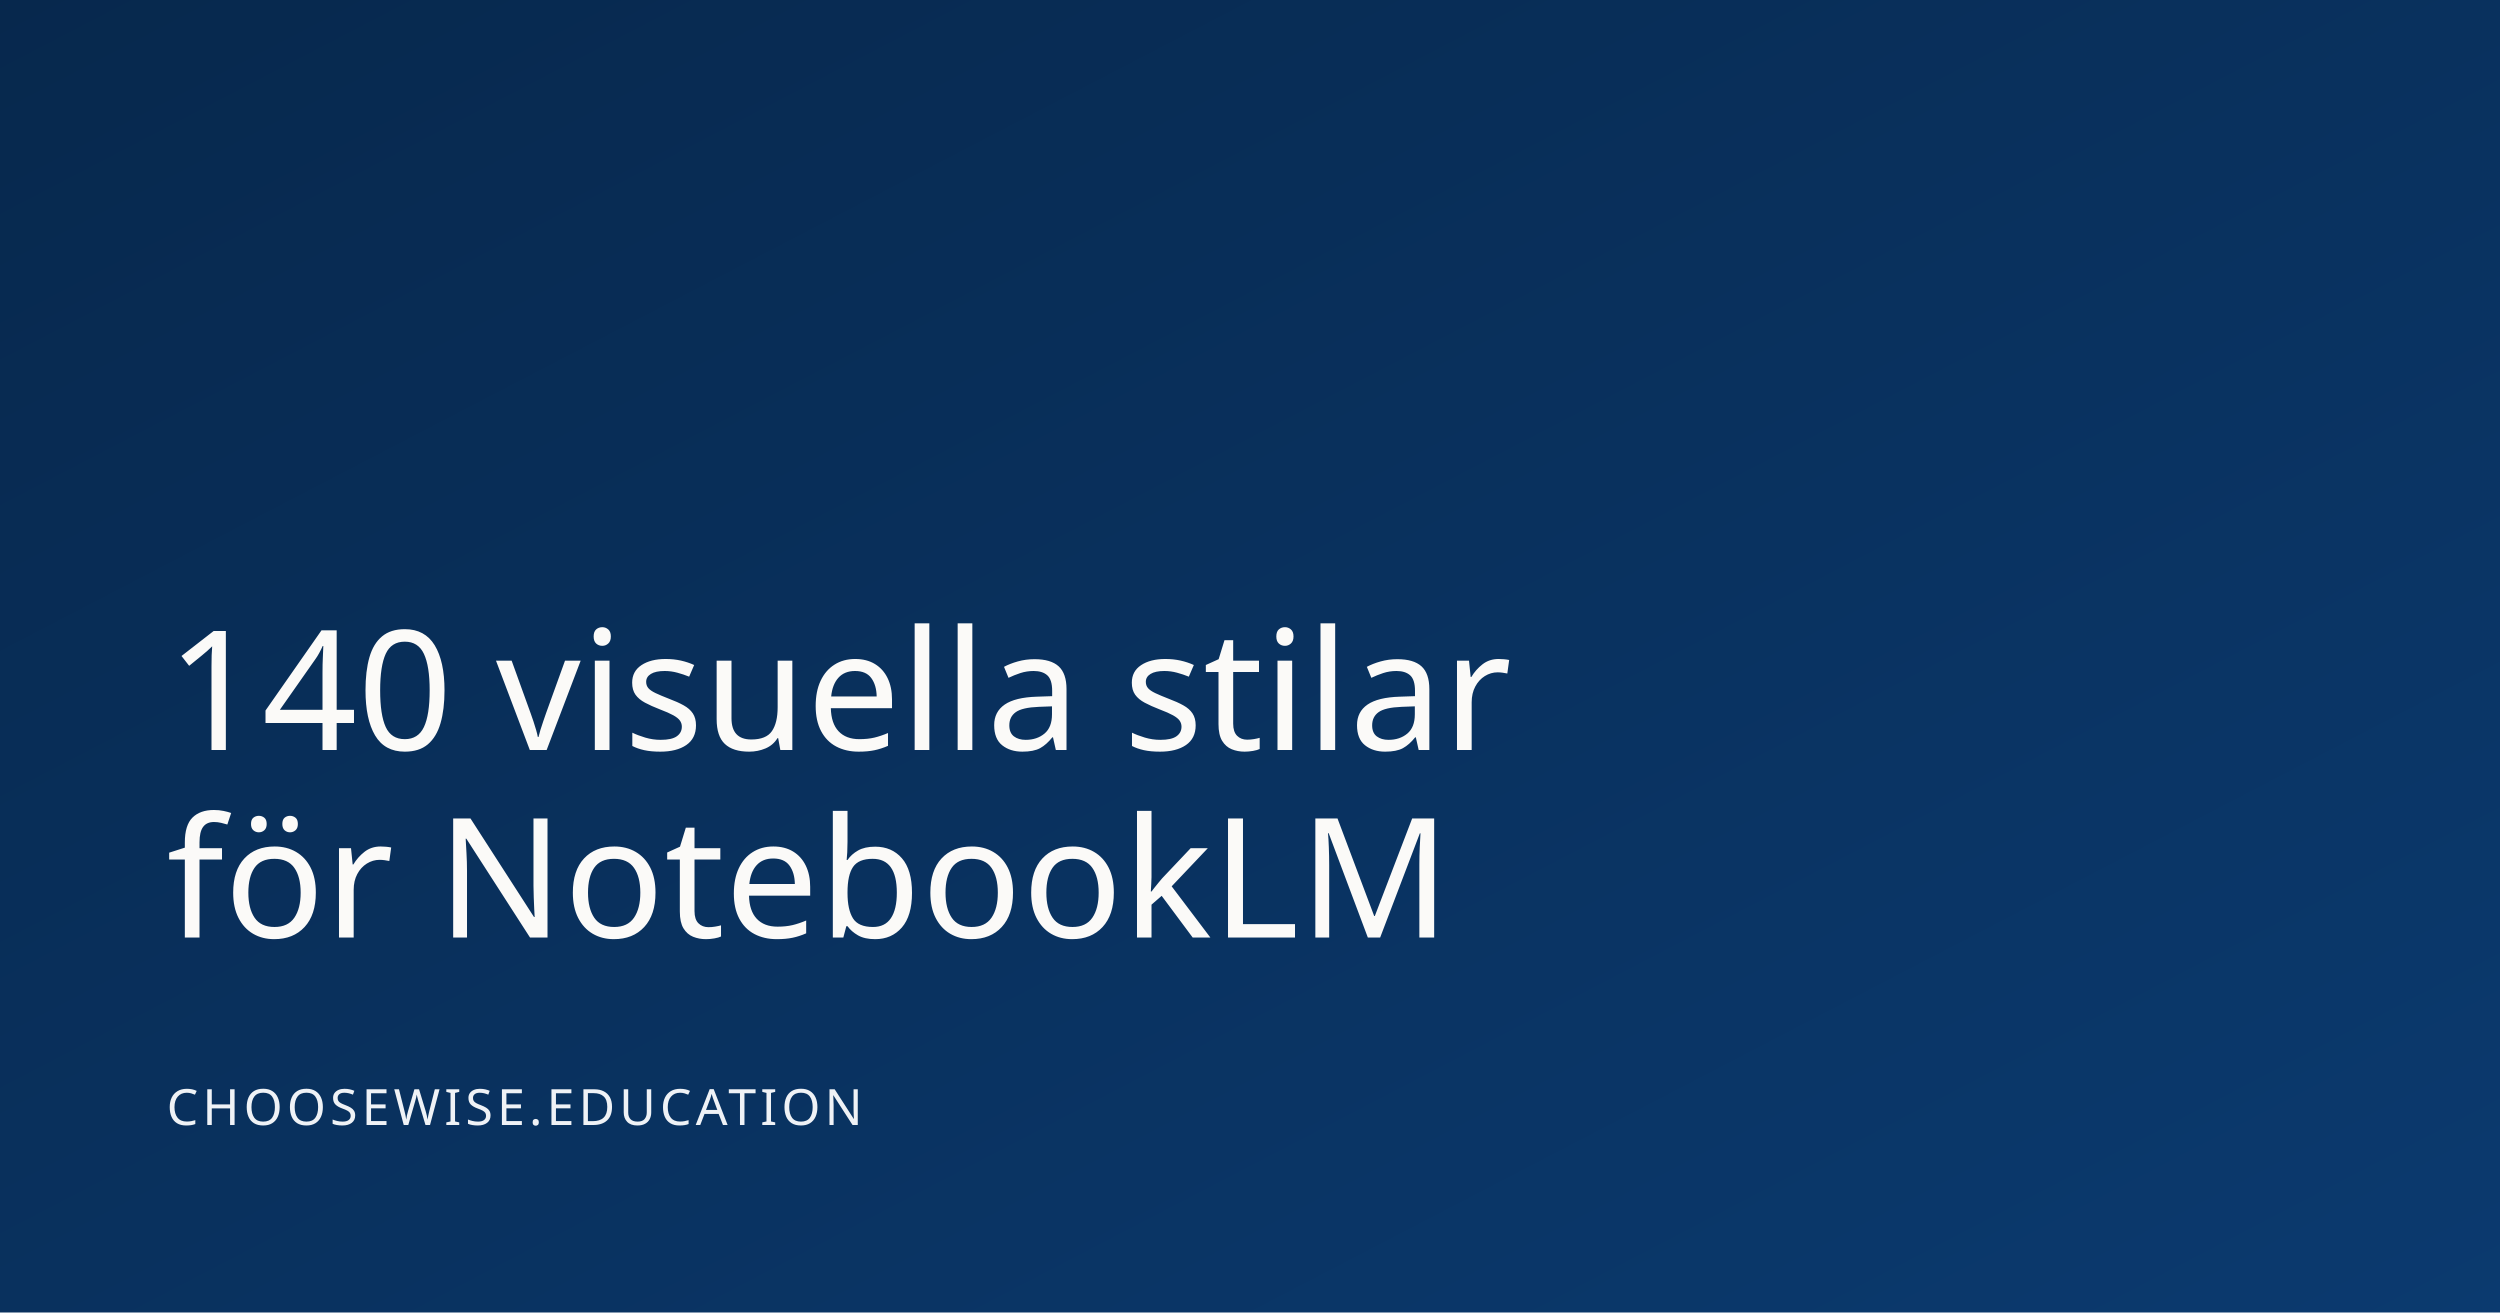
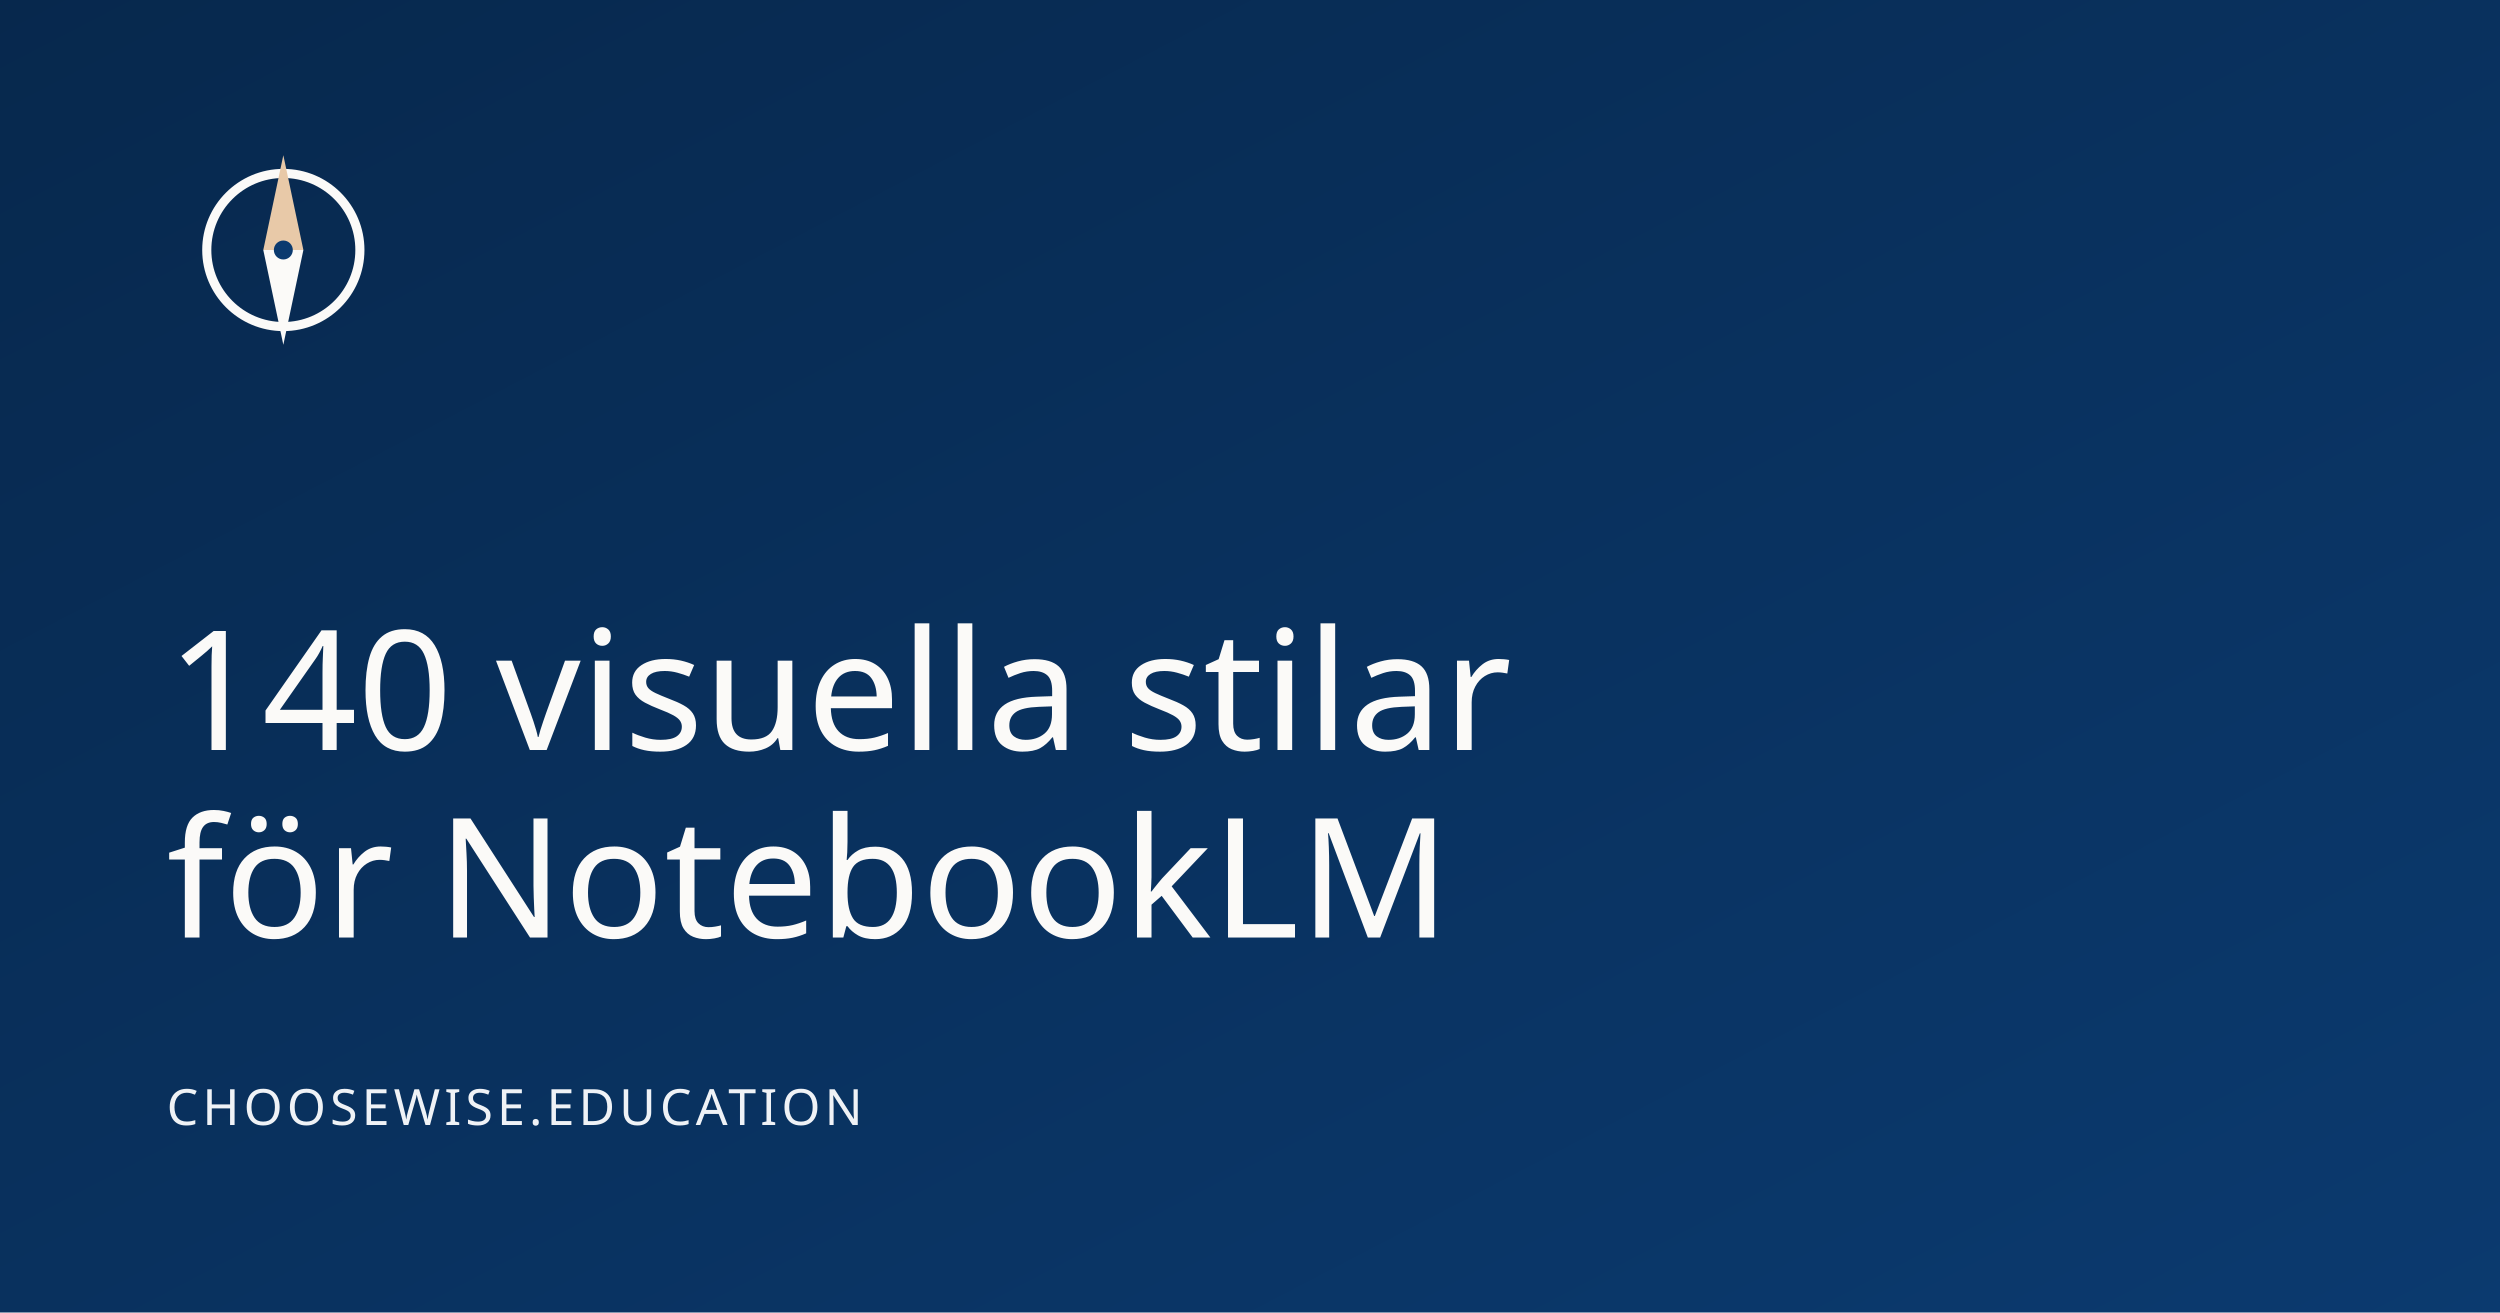
<svg xmlns="http://www.w3.org/2000/svg" viewBox="0 0 1200 630" width="1200" height="630">
  <defs>
    <style>
      @font-face {
        font-family: 'Hanken Grotesk';
        src: url('../../../fonts/hanken-grotesk/HankenGrotesk-VariableFont.woff2') format('woff2');
        font-weight: 300 600;
        font-style: normal;
      }
    </style>
    <linearGradient id="bg" x1="0" y1="0" x2="1" y2="1">
      <stop offset="0%" stop-color="#07284D" />
      <stop offset="100%" stop-color="#0B3A6F" />
    </linearGradient>
  </defs>
  <rect width="1200" height="630" fill="url(#bg)" />
+   <svg x="80" y="64" width="112" height="112" viewBox="0 0 64 64">
+     <circle cx="32" cy="32" r="21" fill="none" stroke="#FBFAF8" stroke-width="2.5" />
+     <path d="M32 58 L37.5 32 L26.5 32 Z" fill="#FBFAF8" />
+     <path d="M32 6 L37.5 32 L26.5 32 Z" fill="#E8C9A8" />
+     <circle cx="32" cy="32" r="2.6" fill="#0B3A6F" />
+   </svg>
  <text x="80" y="360" font-family="Hanken Grotesk, sans-serif" font-size="80" font-weight="300" fill="#FBFAF8">140 visuella stilar</text>
  <text x="80" y="450" font-family="Hanken Grotesk, sans-serif" font-size="80" font-weight="300" fill="#FBFAF8">för NotebookLM</text>
  <text x="80" y="540" font-family="Hanken Grotesk, sans-serif" font-size="24" font-weight="500" fill="#EFF2F6" letter-spacing="2">CHOOSEWISE.EDUCATION</text>
</svg>
